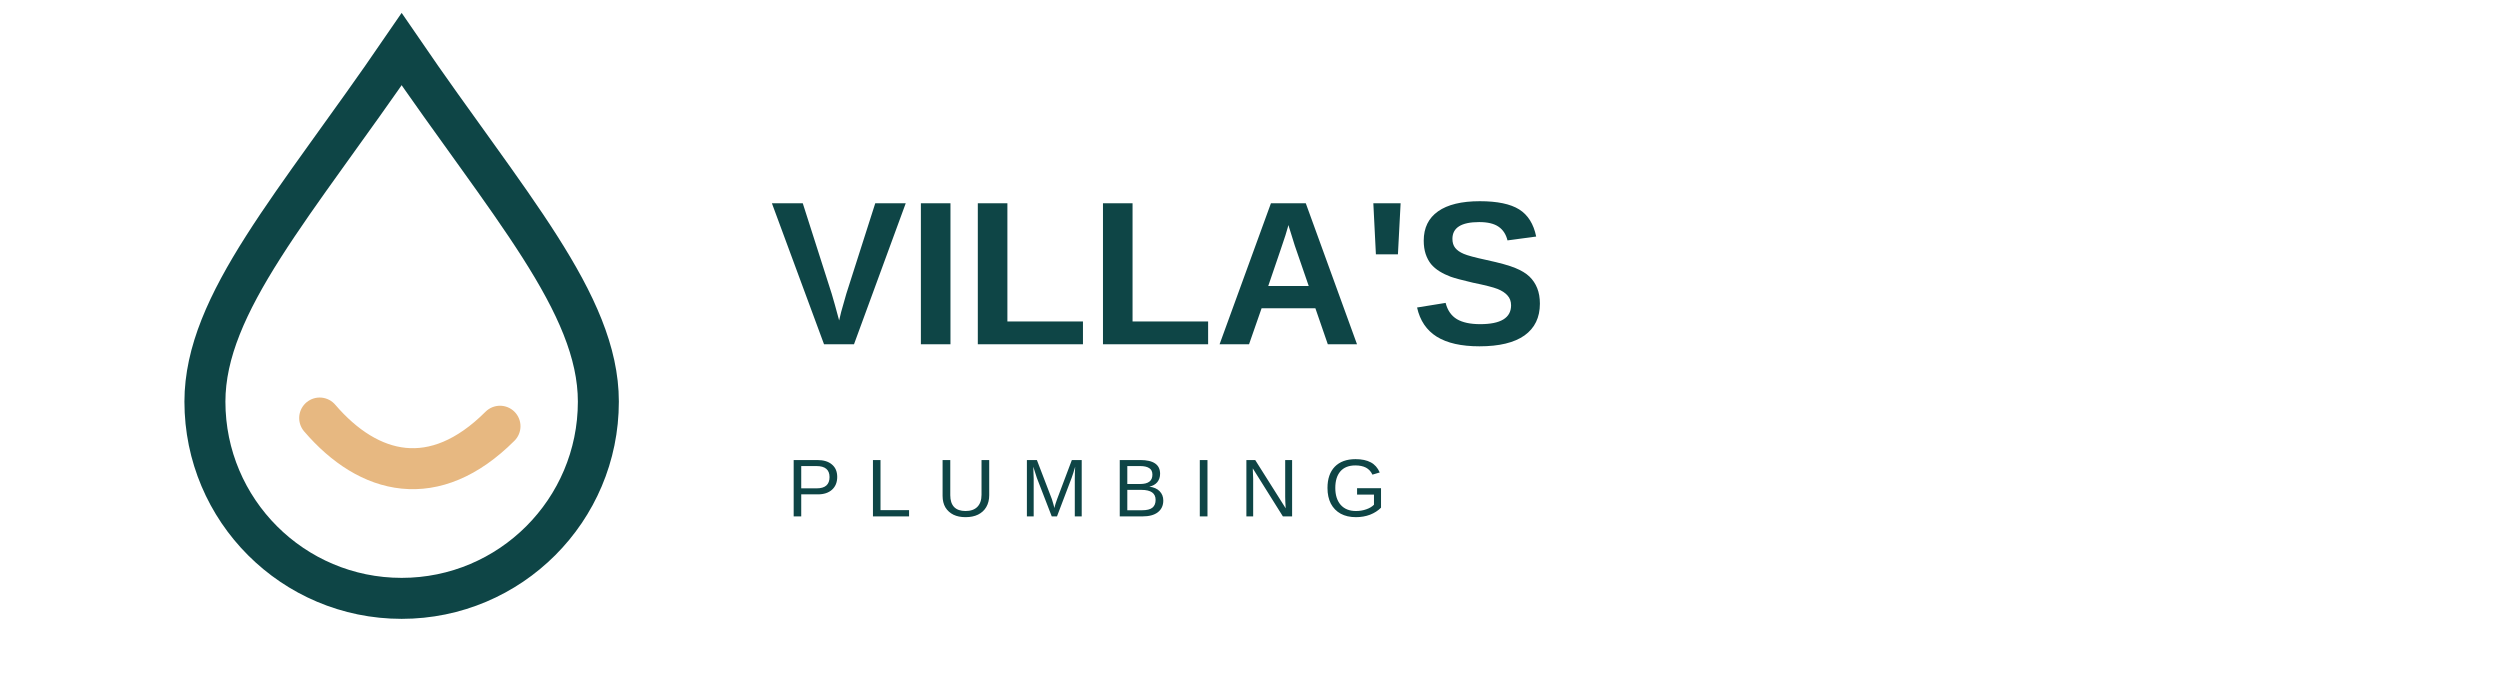
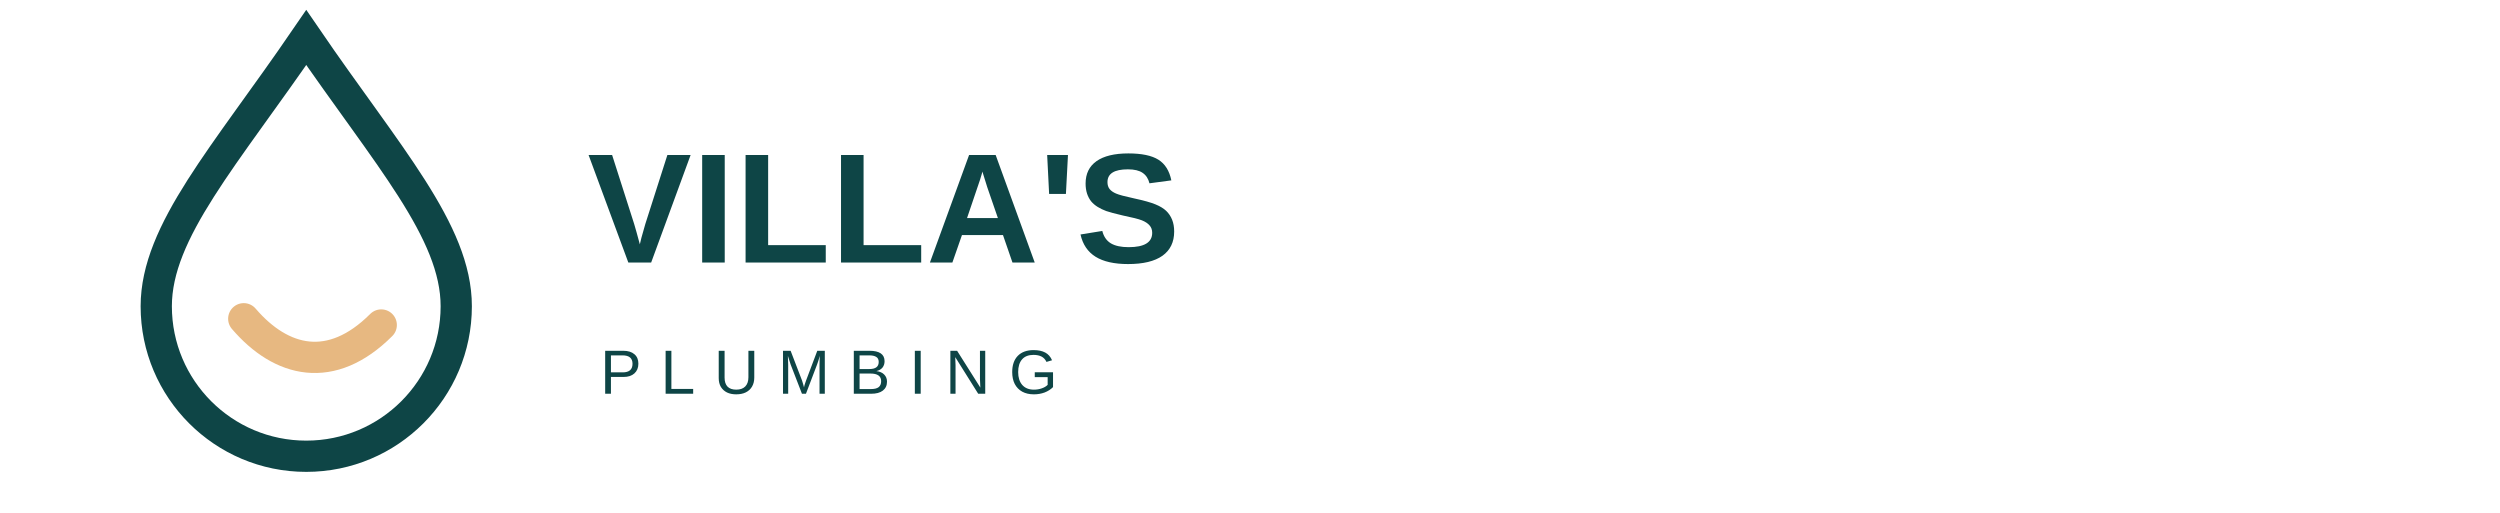
- <svg xmlns="http://www.w3.org/2000/svg" viewBox="0 0 305 82" role="img" aria-label="Villa's Plumbing, LLC logo concept C">
+ <svg xmlns="http://www.w3.org/2000/svg" viewBox="0 0 400 82" role="img" aria-label="Villa's Plumbing, LLC logo concept C">
  <path d="M49 6c-13 19-24 31-24 43a24 24 0 0 0 48 0C73 37 62 25 49 6Z" fill="none" stroke="#0e4546" stroke-width="5" />
  <path d="M39 51c6 7 14 9 22 1" fill="none" stroke="#e7b881" stroke-width="5" stroke-linecap="round" />
  <text x="94" y="42" fill="#0e4546" font-family="Arial,sans-serif" font-size="25" font-weight="800">VILLA'S</text>
  <text x="96" y="63" fill="#0e4546" font-family="Arial,sans-serif" font-size="10" letter-spacing="3">PLUMBING</text>
</svg>
